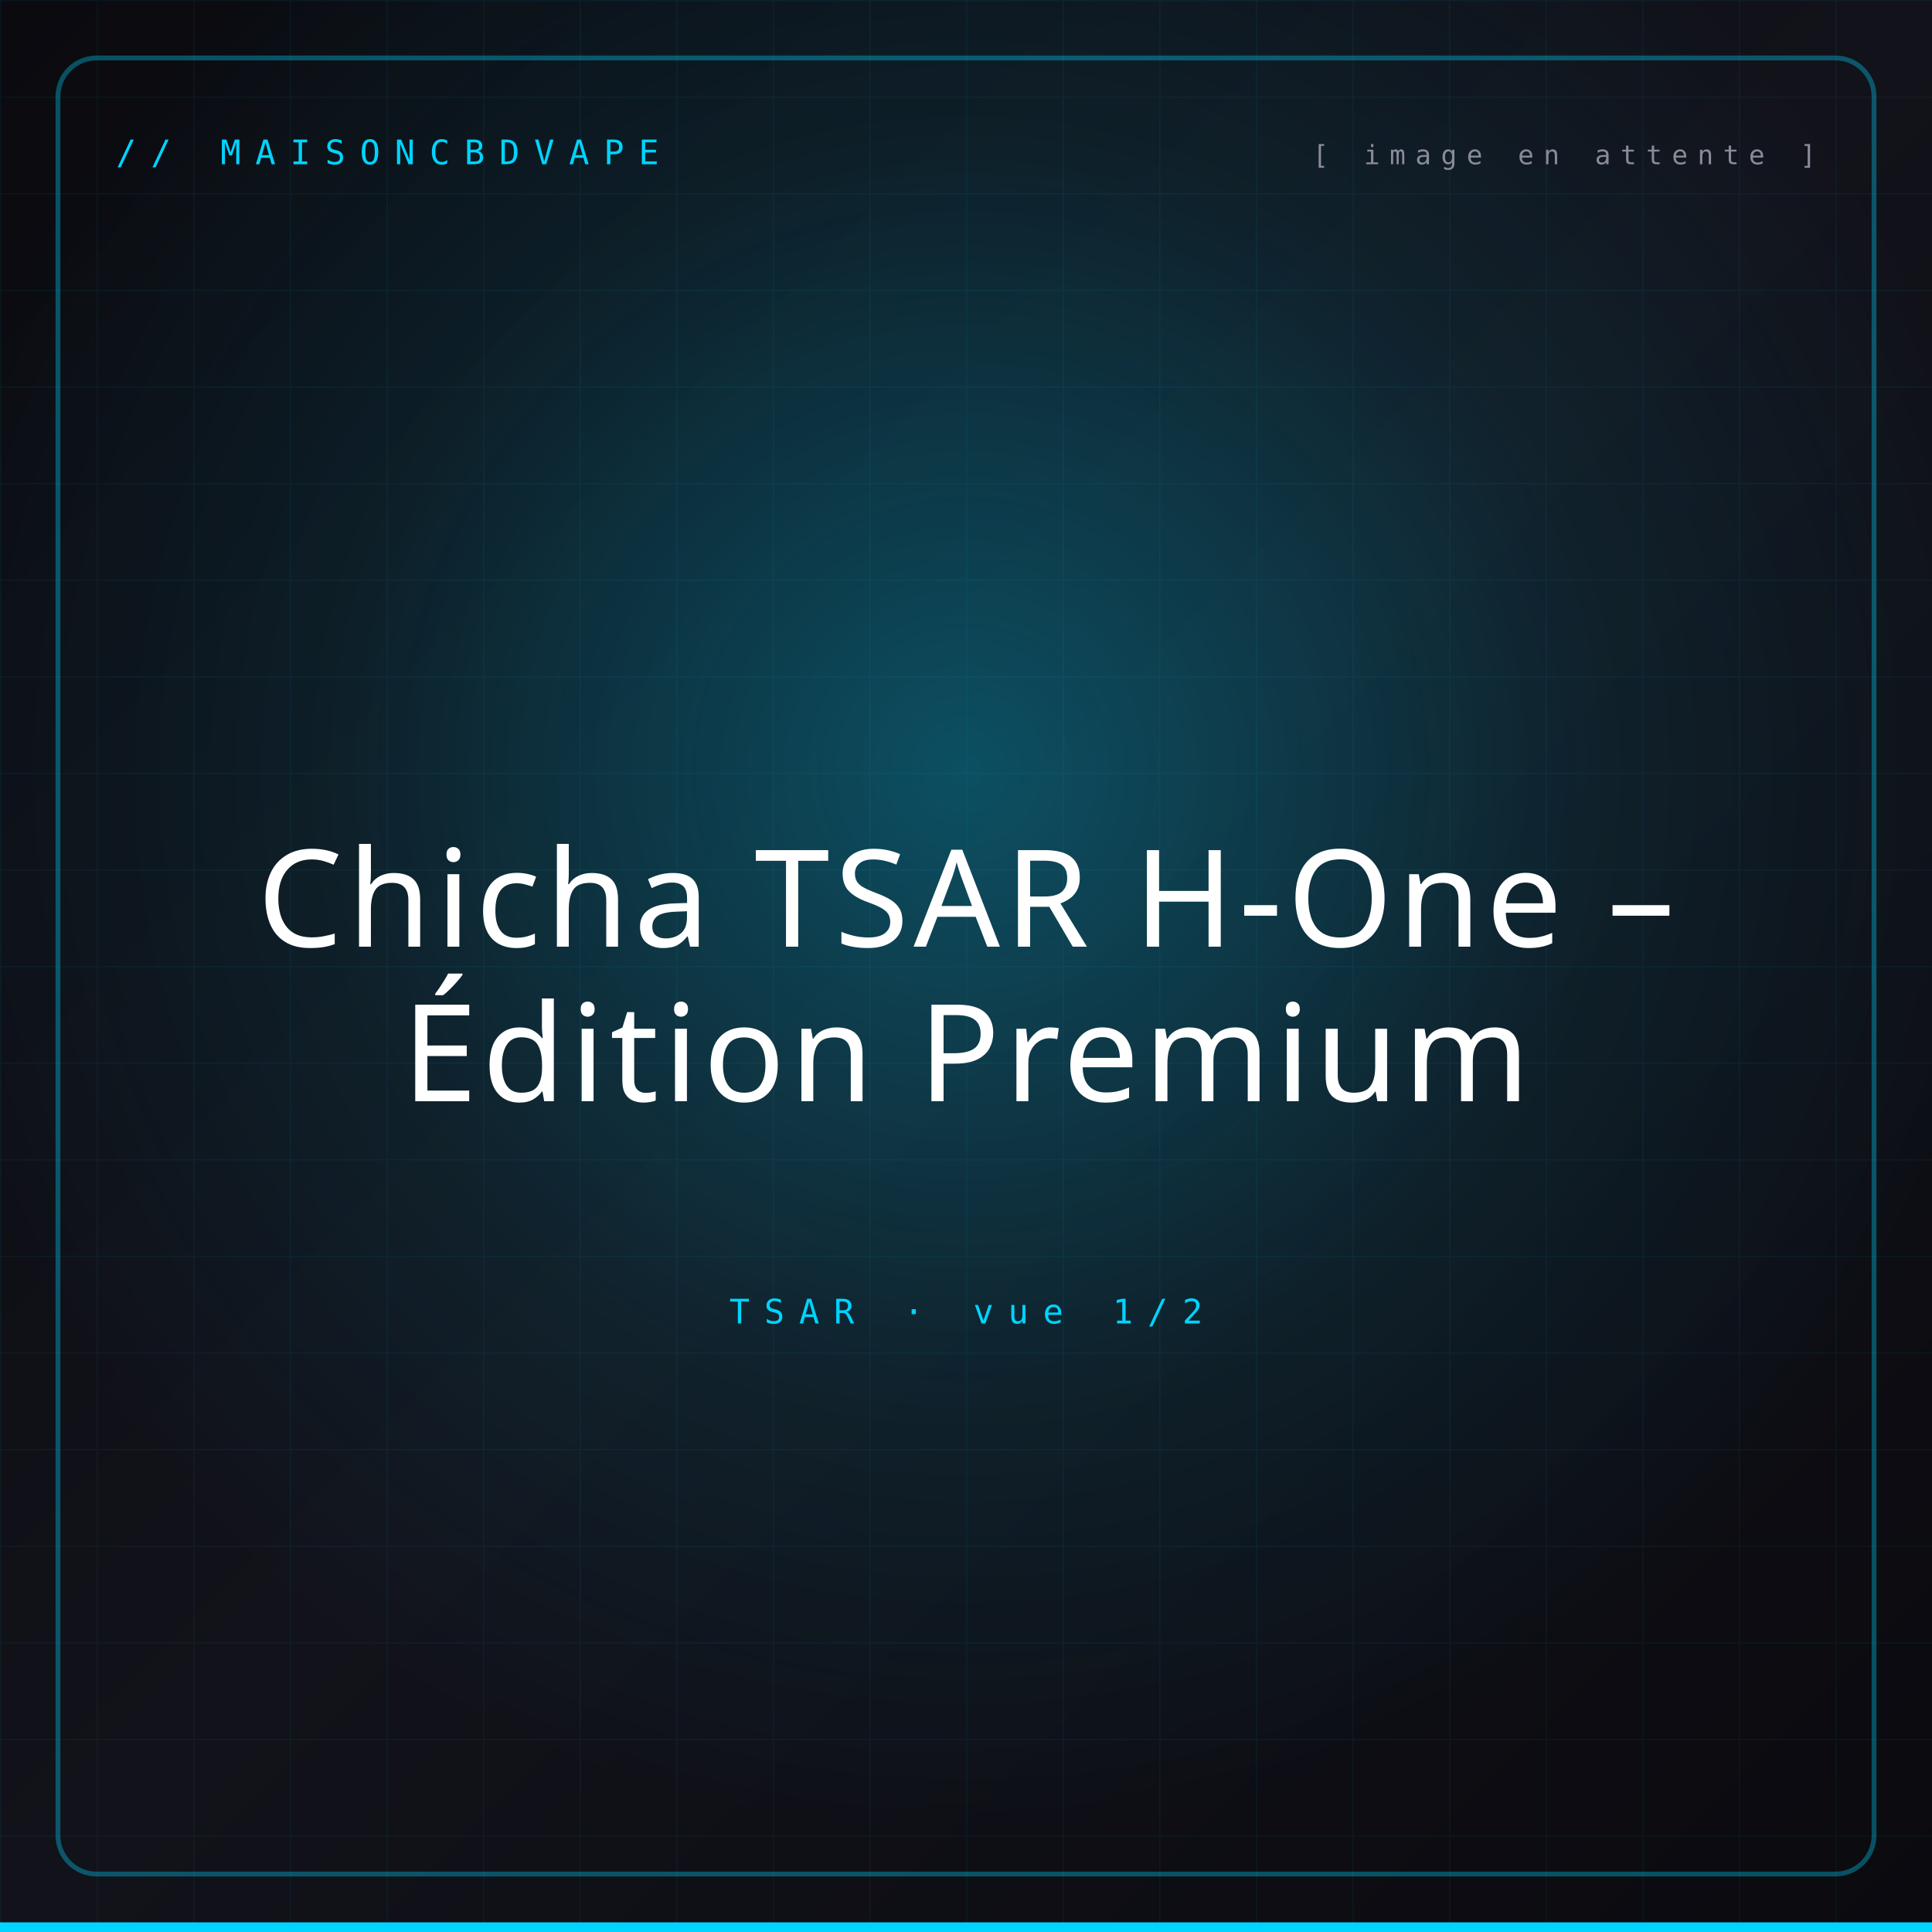
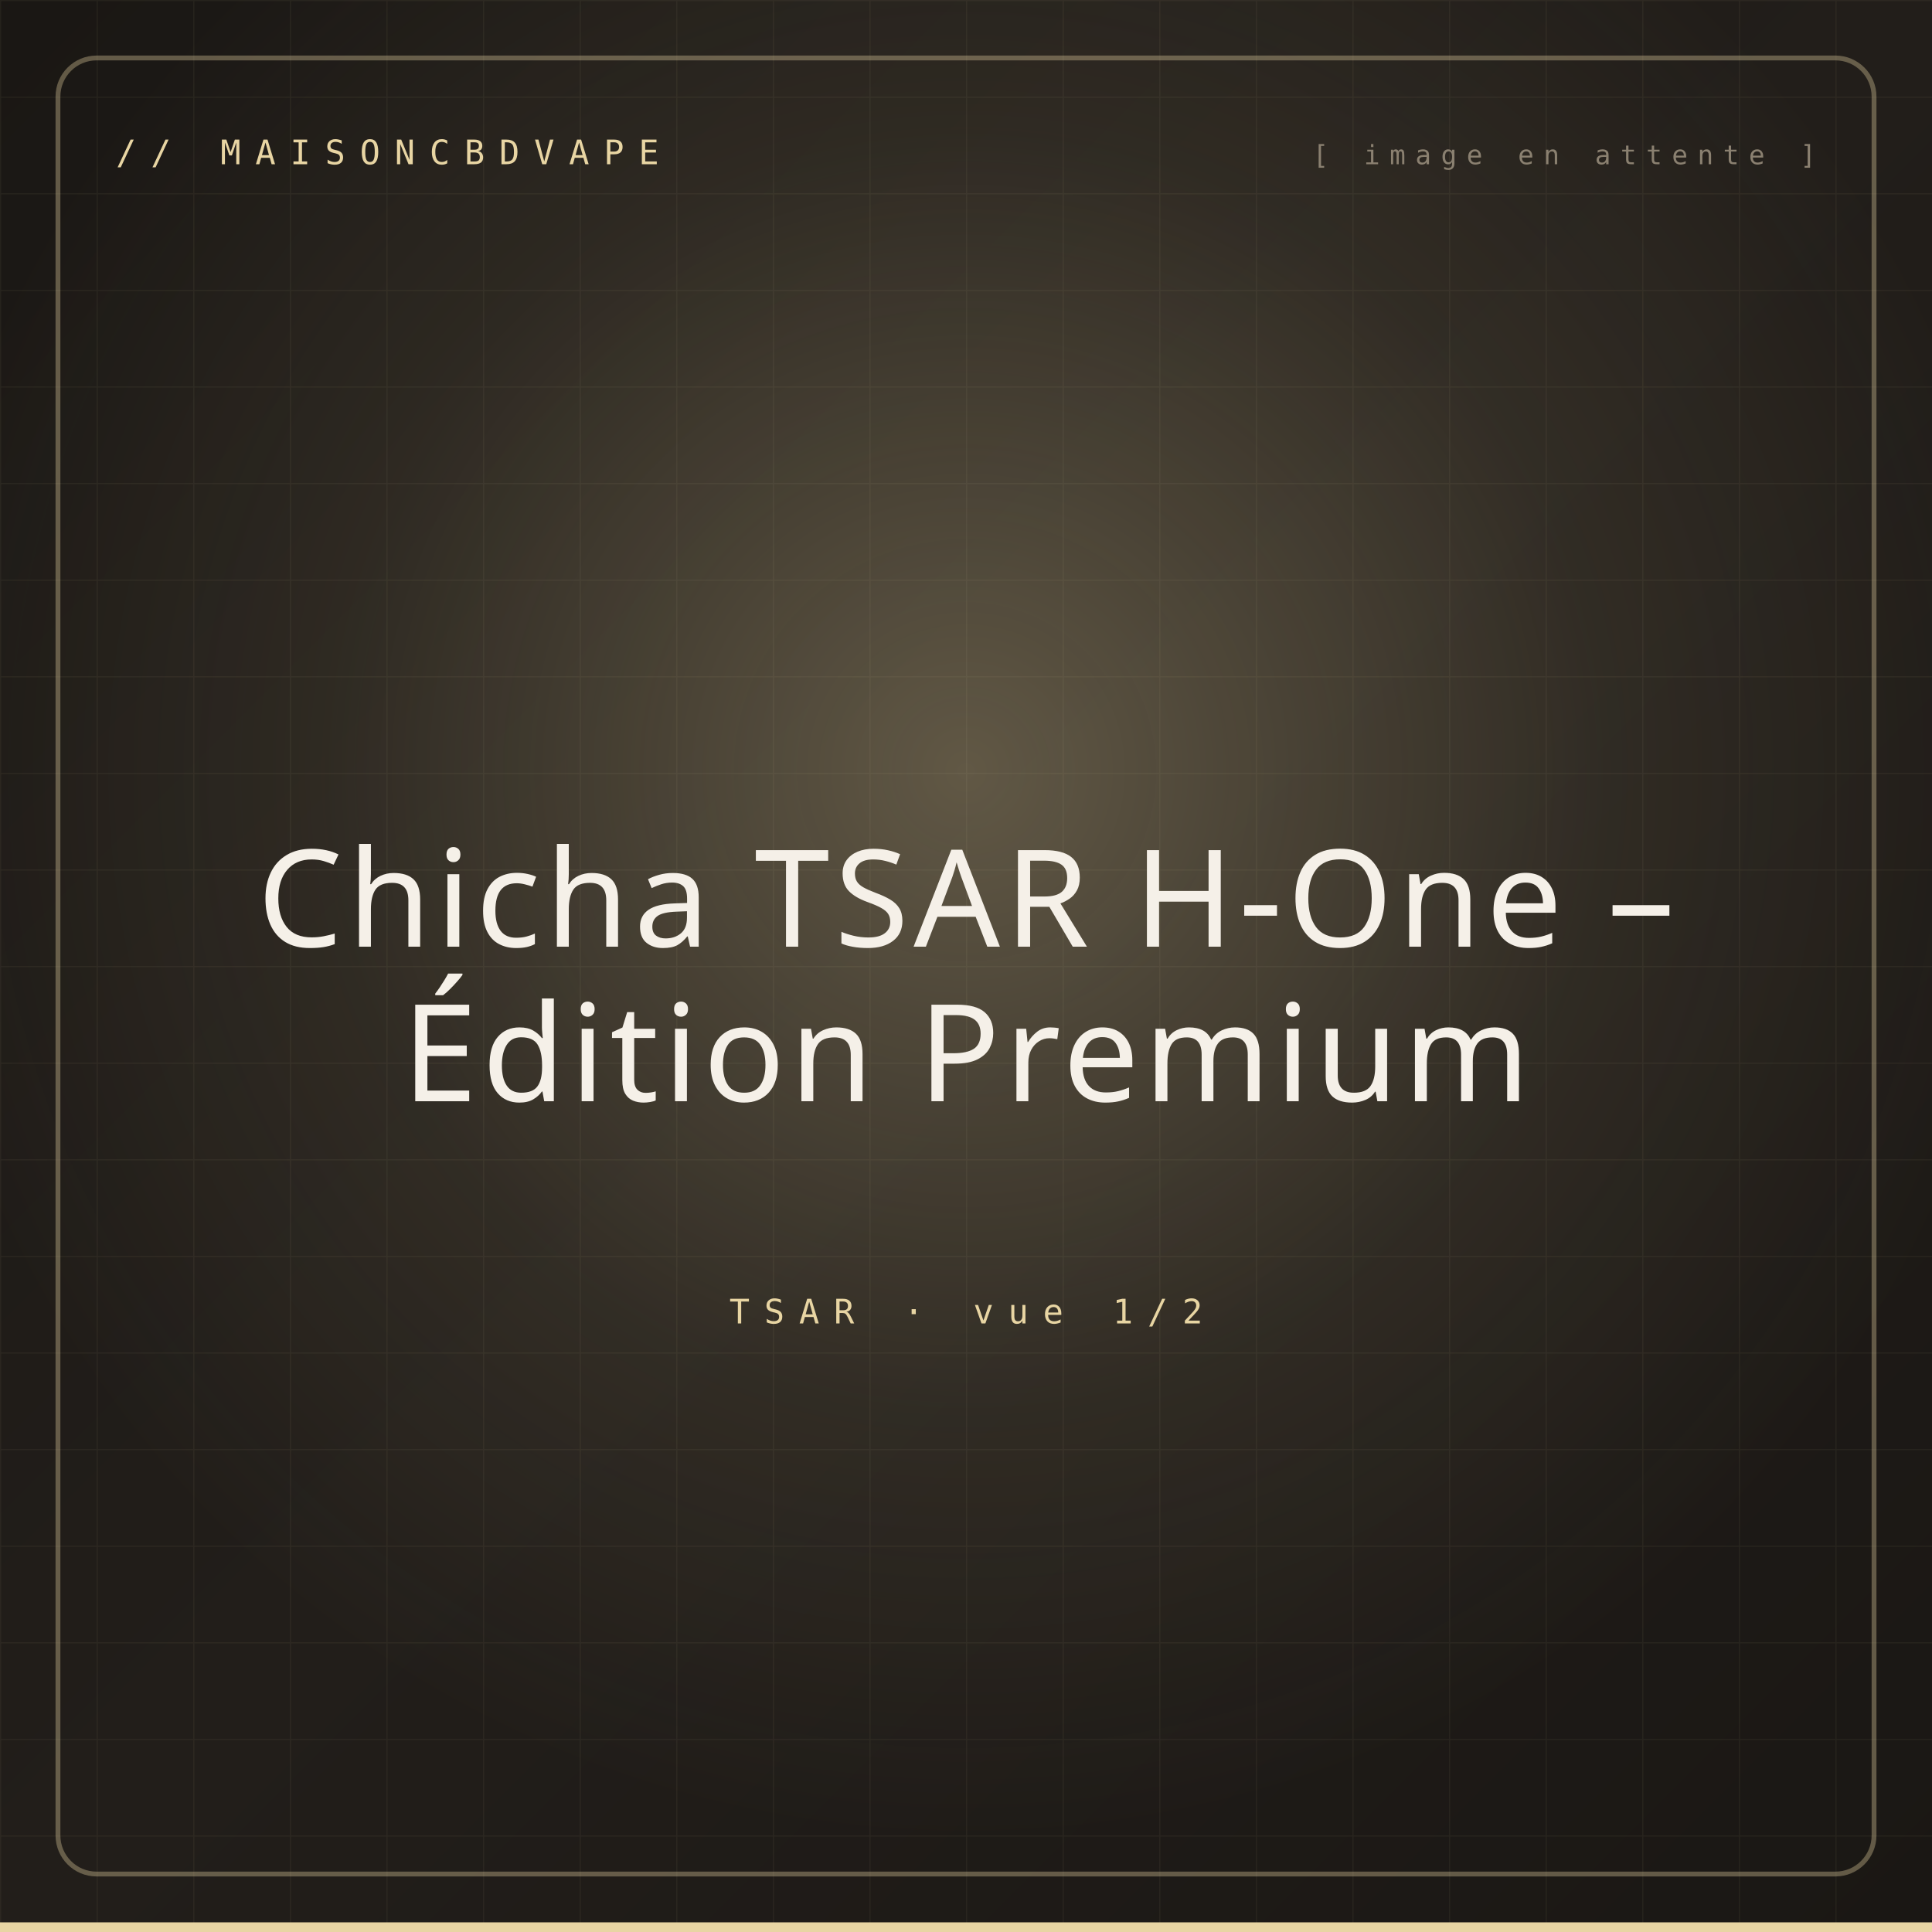
<svg xmlns="http://www.w3.org/2000/svg" viewBox="0 0 800 800" width="800" height="800" role="img" aria-label="Chicha TSAR H-One – Édition Premium">
  <defs>
    <linearGradient id="bgGrad" x1="0%" y1="0%" x2="100%" y2="100%">
-       <stop offset="0%" stop-color="#0A0A0F" />
-       <stop offset="50%" stop-color="#12121A" />
-       <stop offset="100%" stop-color="#0A0A0F" />
+       <stop offset="0%" stop-color="#1A1714" />
+       <stop offset="50%" stop-color="#221E1A" />
+       <stop offset="100%" stop-color="#1A1714" />
    </linearGradient>
    <radialGradient id="accentGlow" cx="50%" cy="40%" r="55%">
-       <stop offset="0%" stop-color="#00D4FF" stop-opacity="0.32" />
-       <stop offset="60%" stop-color="#00D4FF" stop-opacity="0.08" />
-       <stop offset="100%" stop-color="#00D4FF" stop-opacity="0" />
+       <stop offset="0%" stop-color="#E8D5A3" stop-opacity="0.32" />
+       <stop offset="60%" stop-color="#E8D5A3" stop-opacity="0.08" />
+       <stop offset="100%" stop-color="#E8D5A3" stop-opacity="0" />
    </radialGradient>
    <pattern id="grid" width="40" height="40" patternUnits="userSpaceOnUse">
-       <path d="M 40 0 L 0 0 0 40" fill="none" stroke="#00D4FF" stroke-opacity="0.06" stroke-width="1" />
+       <path d="M 40 0 L 0 0 0 40" fill="none" stroke="#E8D5A3" stroke-opacity="0.06" stroke-width="1" />
    </pattern>
  </defs>
  <rect width="800" height="800" fill="url(#bgGrad)" />
  <rect width="800" height="800" fill="url(#grid)" />
  <rect width="800" height="800" fill="url(#accentGlow)" />
-   <rect x="24" y="24" width="752" height="752" rx="16" ry="16" fill="none" stroke="#00D4FF" stroke-opacity="0.35" stroke-width="2" />
-   <text x="48" y="68" fill="#00D4FF" font-family="'Space Mono', monospace" font-size="14" letter-spacing="6" style="text-transform:uppercase;">// MAISONCBDVAPE</text>
-   <text x="752" y="68" text-anchor="end" fill="#8A8A9A" font-family="'Space Mono', monospace" font-size="11" letter-spacing="4" style="text-transform:uppercase;">[ image en attente ]</text>
-   <text x="400" y="392" text-anchor="middle" fill="#FFFFFF" font-family="'Bebas Neue', Impact, sans-serif" font-size="56" letter-spacing="2" style="text-transform:uppercase;">Chicha TSAR H-One –</text>
-   <text x="400" y="456" text-anchor="middle" fill="#FFFFFF" font-family="'Bebas Neue', Impact, sans-serif" font-size="56" letter-spacing="2" style="text-transform:uppercase;">Édition Premium</text>
-   <text x="400" y="548" text-anchor="middle" fill="#00D4FF" font-family="'Space Mono', monospace" font-size="14" letter-spacing="6" style="text-transform:uppercase;">TSAR · vue 1/2</text>
-   <rect x="0" y="796" width="800" height="4" fill="#00D4FF" />
+   <rect x="24" y="24" width="752" height="752" rx="16" ry="16" fill="none" stroke="#E8D5A3" stroke-opacity="0.35" stroke-width="2" />
+   <text x="48" y="68" fill="#E8D5A3" font-family="'Space Mono', monospace" font-size="14" letter-spacing="6" style="text-transform:uppercase;">// MAISONCBDVAPE</text>
+   <text x="752" y="68" text-anchor="end" fill="#8A8070" font-family="'Space Mono', monospace" font-size="11" letter-spacing="4" style="text-transform:uppercase;">[ image en attente ]</text>
+   <text x="400" y="392" text-anchor="middle" fill="#F5F0E8" font-family="'Bebas Neue', Impact, sans-serif" font-size="56" letter-spacing="2" style="text-transform:uppercase;">Chicha TSAR H-One –</text>
+   <text x="400" y="456" text-anchor="middle" fill="#F5F0E8" font-family="'Bebas Neue', Impact, sans-serif" font-size="56" letter-spacing="2" style="text-transform:uppercase;">Édition Premium</text>
+   <text x="400" y="548" text-anchor="middle" fill="#E8D5A3" font-family="'Space Mono', monospace" font-size="14" letter-spacing="6" style="text-transform:uppercase;">TSAR · vue 1/2</text>
+   <rect x="0" y="796" width="800" height="4" fill="#E8D5A3" />
</svg>
